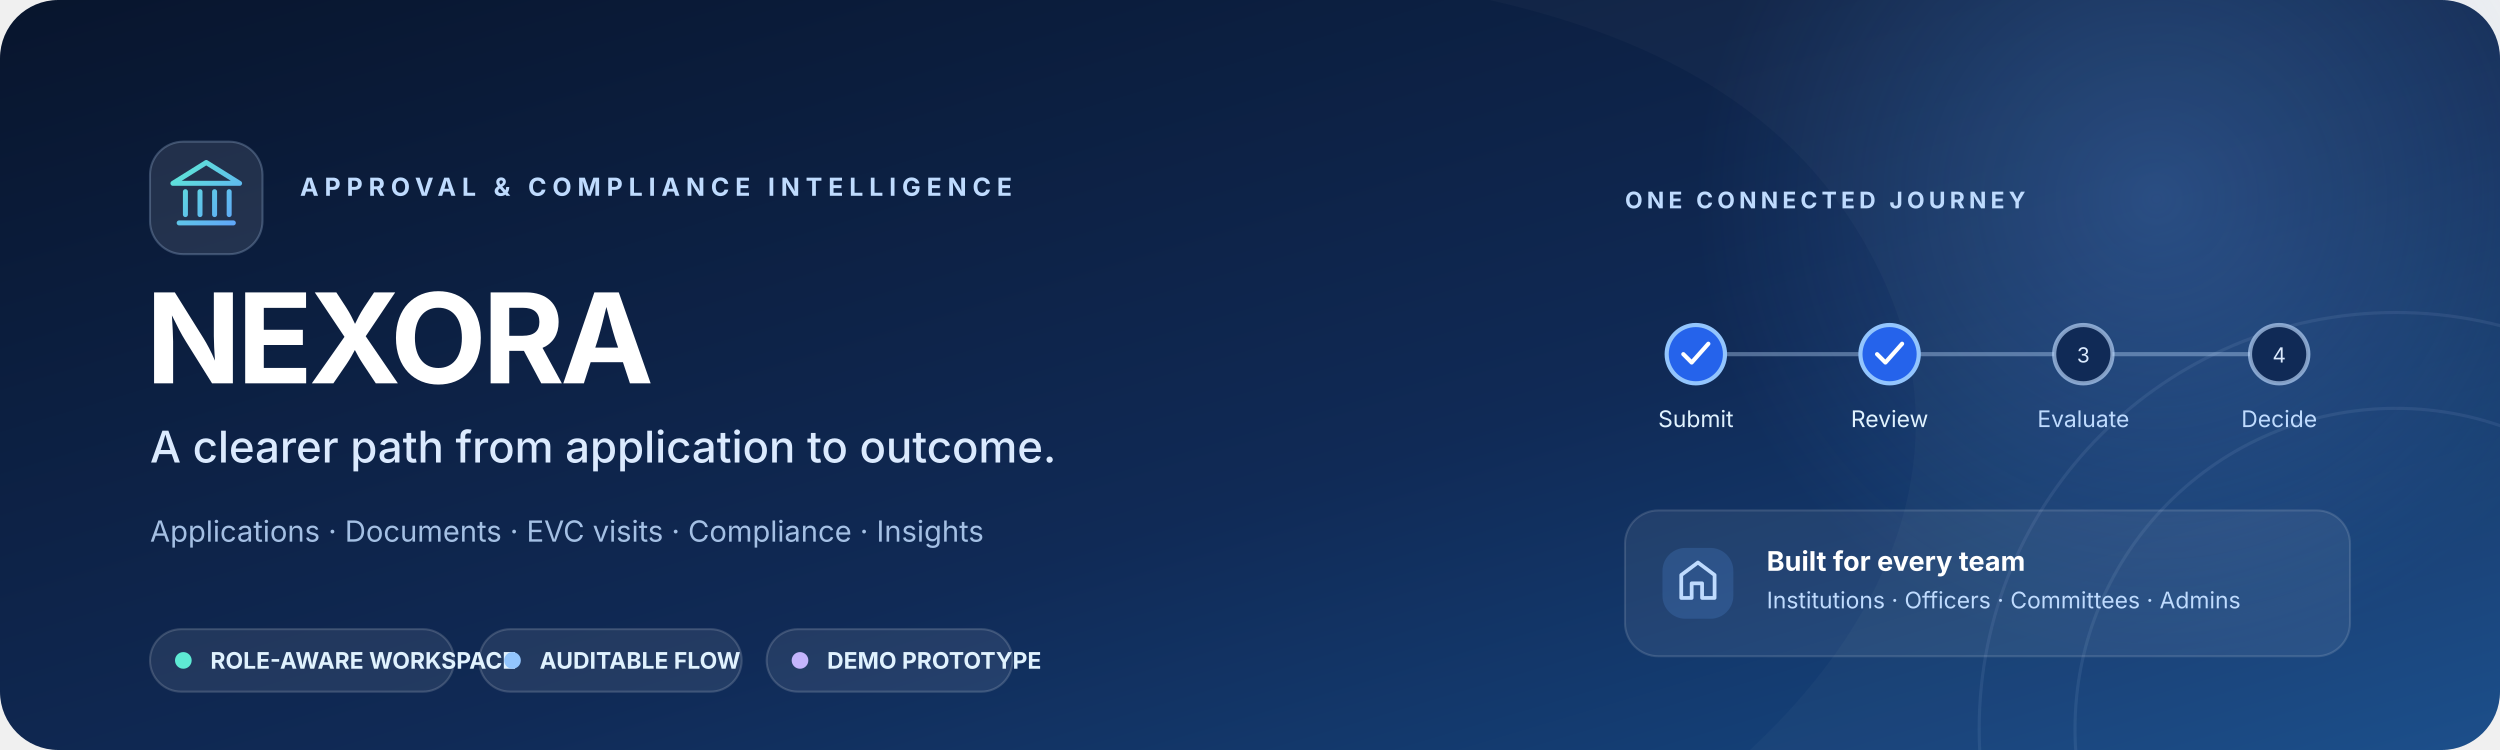
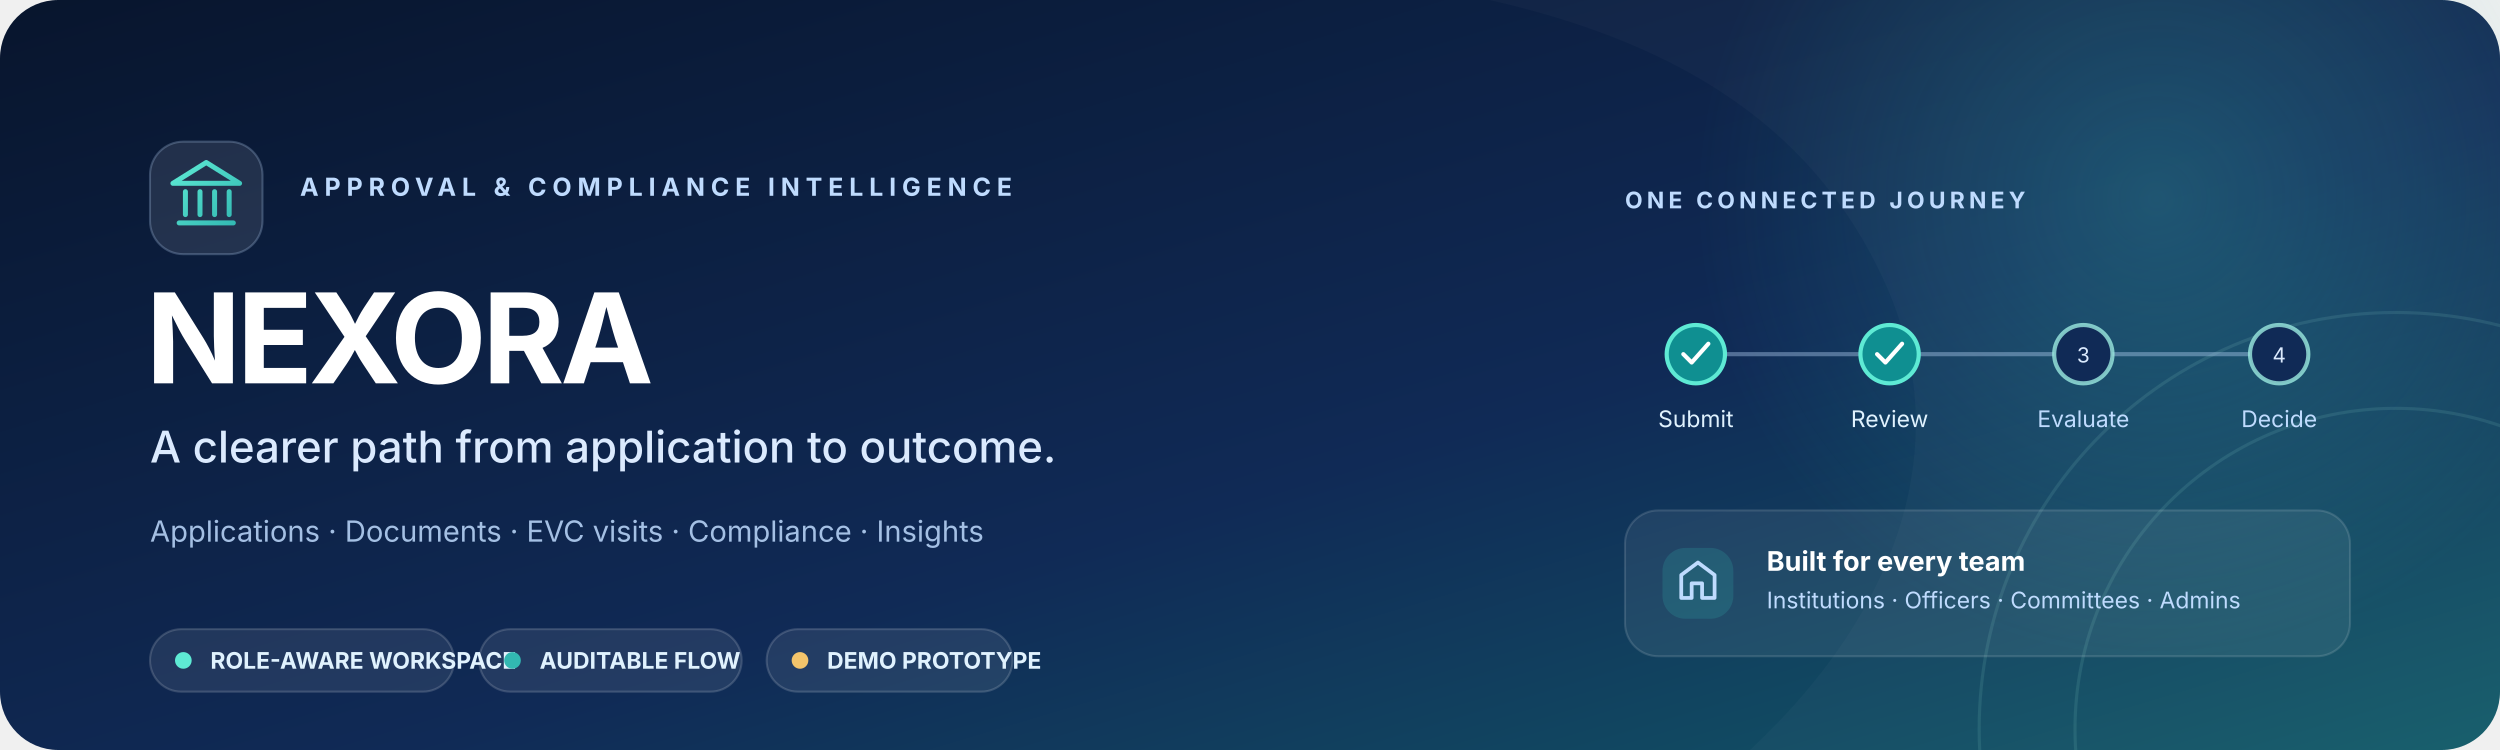
<svg xmlns="http://www.w3.org/2000/svg" width="1200" height="360" viewBox="0 0 1200 360" role="img" aria-labelledby="title description">
  <defs>
    <linearGradient id="background" x1="0" y1="0" x2="1" y2="1">
      <stop offset="0" stop-color="#08152d" />
      <stop offset=".58" stop-color="#102a56" />
-       <stop offset="1" stop-color="#174b88" />
+       <stop offset="1" stop-color="#125c69" />
    </linearGradient>
    <linearGradient id="accent" x1="0" y1="0" x2="1" y2="1">
      <stop offset="0" stop-color="#5eead4" />
-       <stop offset="1" stop-color="#60a5fa" />
+       <stop offset="1" stop-color="#32b8b2" />
    </linearGradient>
    <radialGradient id="glow">
-       <stop offset="0" stop-color="#60a5fa" stop-opacity=".26" />
-       <stop offset="1" stop-color="#60a5fa" stop-opacity="0" />
+       <stop offset="0" stop-color="#32b8b2" stop-opacity=".28" />
+       <stop offset="1" stop-color="#32b8b2" stop-opacity="0" />
    </radialGradient>
  </defs>
  <rect width="1200" height="360" rx="28" fill="url(#background)" />
  <circle cx="1035" cy="96" r="220" fill="url(#glow)" />
-   <circle cx="1150" cy="350" r="200" fill="none" stroke="#bfdbfe" stroke-opacity=".09" stroke-width="1.5" />
-   <circle cx="1150" cy="350" r="154" fill="none" stroke="#bfdbfe" stroke-opacity=".09" stroke-width="1.5" />
+   <circle cx="1150" cy="350" r="200" fill="none" stroke="#a5f3e7" stroke-opacity=".11" stroke-width="1.5" />
+   <circle cx="1150" cy="350" r="154" fill="none" stroke="#a5f3e7" stroke-opacity=".11" stroke-width="1.5" />
  <path d="M715 0h485v360H840c74-69 99-150 64-226C872 65 812 22 715 0Z" fill="#ffffff" fill-opacity=".025" />
  <g transform="translate(72 68)">
    <rect width="54" height="54" rx="16" fill="#ffffff" fill-opacity=".1" stroke="#bfdbfe" stroke-opacity=".25" />
    <path d="M14 39h26M17 35V24m7 11V24m7 11V24m7 11V24M11 20l16-10 16 10H11Z" fill="none" stroke="url(#accent)" stroke-linecap="round" stroke-linejoin="round" stroke-width="2.4" />
  </g>
  <text x="144" y="94" fill="#bfdbfe" font-family="Inter,Segoe UI,Arial,sans-serif" font-size="12" font-weight="700" letter-spacing="2.8">APPROVAL &amp; COMPLIANCE INTELLIGENCE</text>
  <text x="70" y="184" fill="#ffffff" font-family="Inter,Segoe UI,Arial,sans-serif" font-size="60" font-weight="750" letter-spacing="-2">NEXORA</text>
  <text x="72" y="222" fill="#dbeafe" font-family="Inter,Segoe UI,Arial,sans-serif" font-size="21" font-weight="500">A clearer path from application to outcome.</text>
  <text x="72" y="260" fill="#bfdbfe" fill-opacity=".85" font-family="Inter,Segoe UI,Arial,sans-serif" font-size="14">Applications  ·  Documents  ·  EVC visits  ·  Compliance  ·  Insights</text>
  <g transform="translate(72 302)" font-family="Inter,Segoe UI,Arial,sans-serif" font-size="11" font-weight="650">
    <rect width="146" height="30" rx="15" fill="#ffffff" fill-opacity=".08" stroke="#ffffff" stroke-opacity=".16" />
    <circle cx="16" cy="15" r="4" fill="#5eead4" />
    <text x="29" y="19" fill="#e0f2fe">ROLE-AWARE WORKSPACE</text>
    <rect x="158" width="126" height="30" rx="15" fill="#ffffff" fill-opacity=".08" stroke="#ffffff" stroke-opacity=".16" />
-     <circle cx="174" cy="15" r="4" fill="#93c5fd" />
+     <circle cx="174" cy="15" r="4" fill="#32b8b2" />
    <text x="187" y="19" fill="#e0f2fe">AUDITABLE FLOW</text>
    <rect x="296" width="118" height="30" rx="15" fill="#ffffff" fill-opacity=".08" stroke="#ffffff" stroke-opacity=".16" />
-     <circle cx="312" cy="15" r="4" fill="#c4b5fd" />
+     <circle cx="312" cy="15" r="4" fill="#f3c46b" />
    <text x="325" y="19" fill="#e0f2fe">DEMO PROTOTYPE</text>
  </g>
  <g transform="translate(780 100)">
    <text x="0" y="0" fill="#bfdbfe" font-family="Inter,Segoe UI,Arial,sans-serif" font-size="11" font-weight="700" letter-spacing="2">ONE CONNECTED JOURNEY</text>
    <path d="M34 70h280" stroke="#bfdbfe" stroke-opacity=".38" stroke-width="2" />
    <path d="M34 70h168" stroke="url(#accent)" stroke-width="2.5" />
    <g font-family="Inter,Segoe UI,Arial,sans-serif" font-size="11" text-anchor="middle">
-       <circle cx="34" cy="70" r="14" fill="#2563eb" stroke="#93c5fd" stroke-width="2" />
+       <circle cx="34" cy="70" r="14" fill="#0f8f91" stroke="#5eead4" stroke-width="2" />
      <path d="m28 70 4 4 8-9" fill="none" stroke="#fff" stroke-linecap="round" stroke-linejoin="round" stroke-width="2" />
-       <circle cx="127" cy="70" r="14" fill="#2563eb" stroke="#93c5fd" stroke-width="2" />
+       <circle cx="127" cy="70" r="14" fill="#0f8f91" stroke="#5eead4" stroke-width="2" />
      <path d="m121 70 4 4 8-9" fill="none" stroke="#fff" stroke-linecap="round" stroke-linejoin="round" stroke-width="2" />
-       <circle cx="220" cy="70" r="14" fill="#102a56" stroke="#bfdbfe" stroke-opacity=".65" stroke-width="2" />
+       <circle cx="220" cy="70" r="14" fill="#102a56" stroke="#9be9df" stroke-opacity=".8" stroke-width="2" />
      <text x="220" y="74" fill="#dbeafe" font-size="10">3</text>
-       <circle cx="314" cy="70" r="14" fill="#102a56" stroke="#bfdbfe" stroke-opacity=".65" stroke-width="2" />
+       <circle cx="314" cy="70" r="14" fill="#102a56" stroke="#9be9df" stroke-opacity=".8" stroke-width="2" />
      <text x="314" y="74" fill="#dbeafe" font-size="10">4</text>
      <text x="34" y="105" fill="#e0f2fe">Submit</text>
      <text x="127" y="105" fill="#e0f2fe">Review</text>
      <text x="220" y="105" fill="#bfdbfe">Evaluate</text>
      <text x="314" y="105" fill="#bfdbfe">Decide</text>
    </g>
    <rect x="0" y="145" width="348" height="70" rx="16" fill="#ffffff" fill-opacity=".07" stroke="#ffffff" stroke-opacity=".13" />
-     <rect x="18" y="163" width="34" height="34" rx="11" fill="#60a5fa" fill-opacity=".18" />
+     <rect x="18" y="163" width="34" height="34" rx="11" fill="#32b8b2" fill-opacity=".2" />
    <path d="M27 187v-11l8-6 8 6v11h-6v-7h-5v7Z" fill="none" stroke="#bfdbfe" stroke-linecap="round" stroke-linejoin="round" stroke-width="1.8" />
    <text x="68" y="174" fill="#ffffff" font-family="Inter,Segoe UI,Arial,sans-serif" font-size="13" font-weight="700">Built for every team</text>
    <text x="68" y="192" fill="#bfdbfe" font-family="Inter,Segoe UI,Arial,sans-serif" font-size="11">Institutions · Officers · Committees · Admins</text>
  </g>
</svg>
